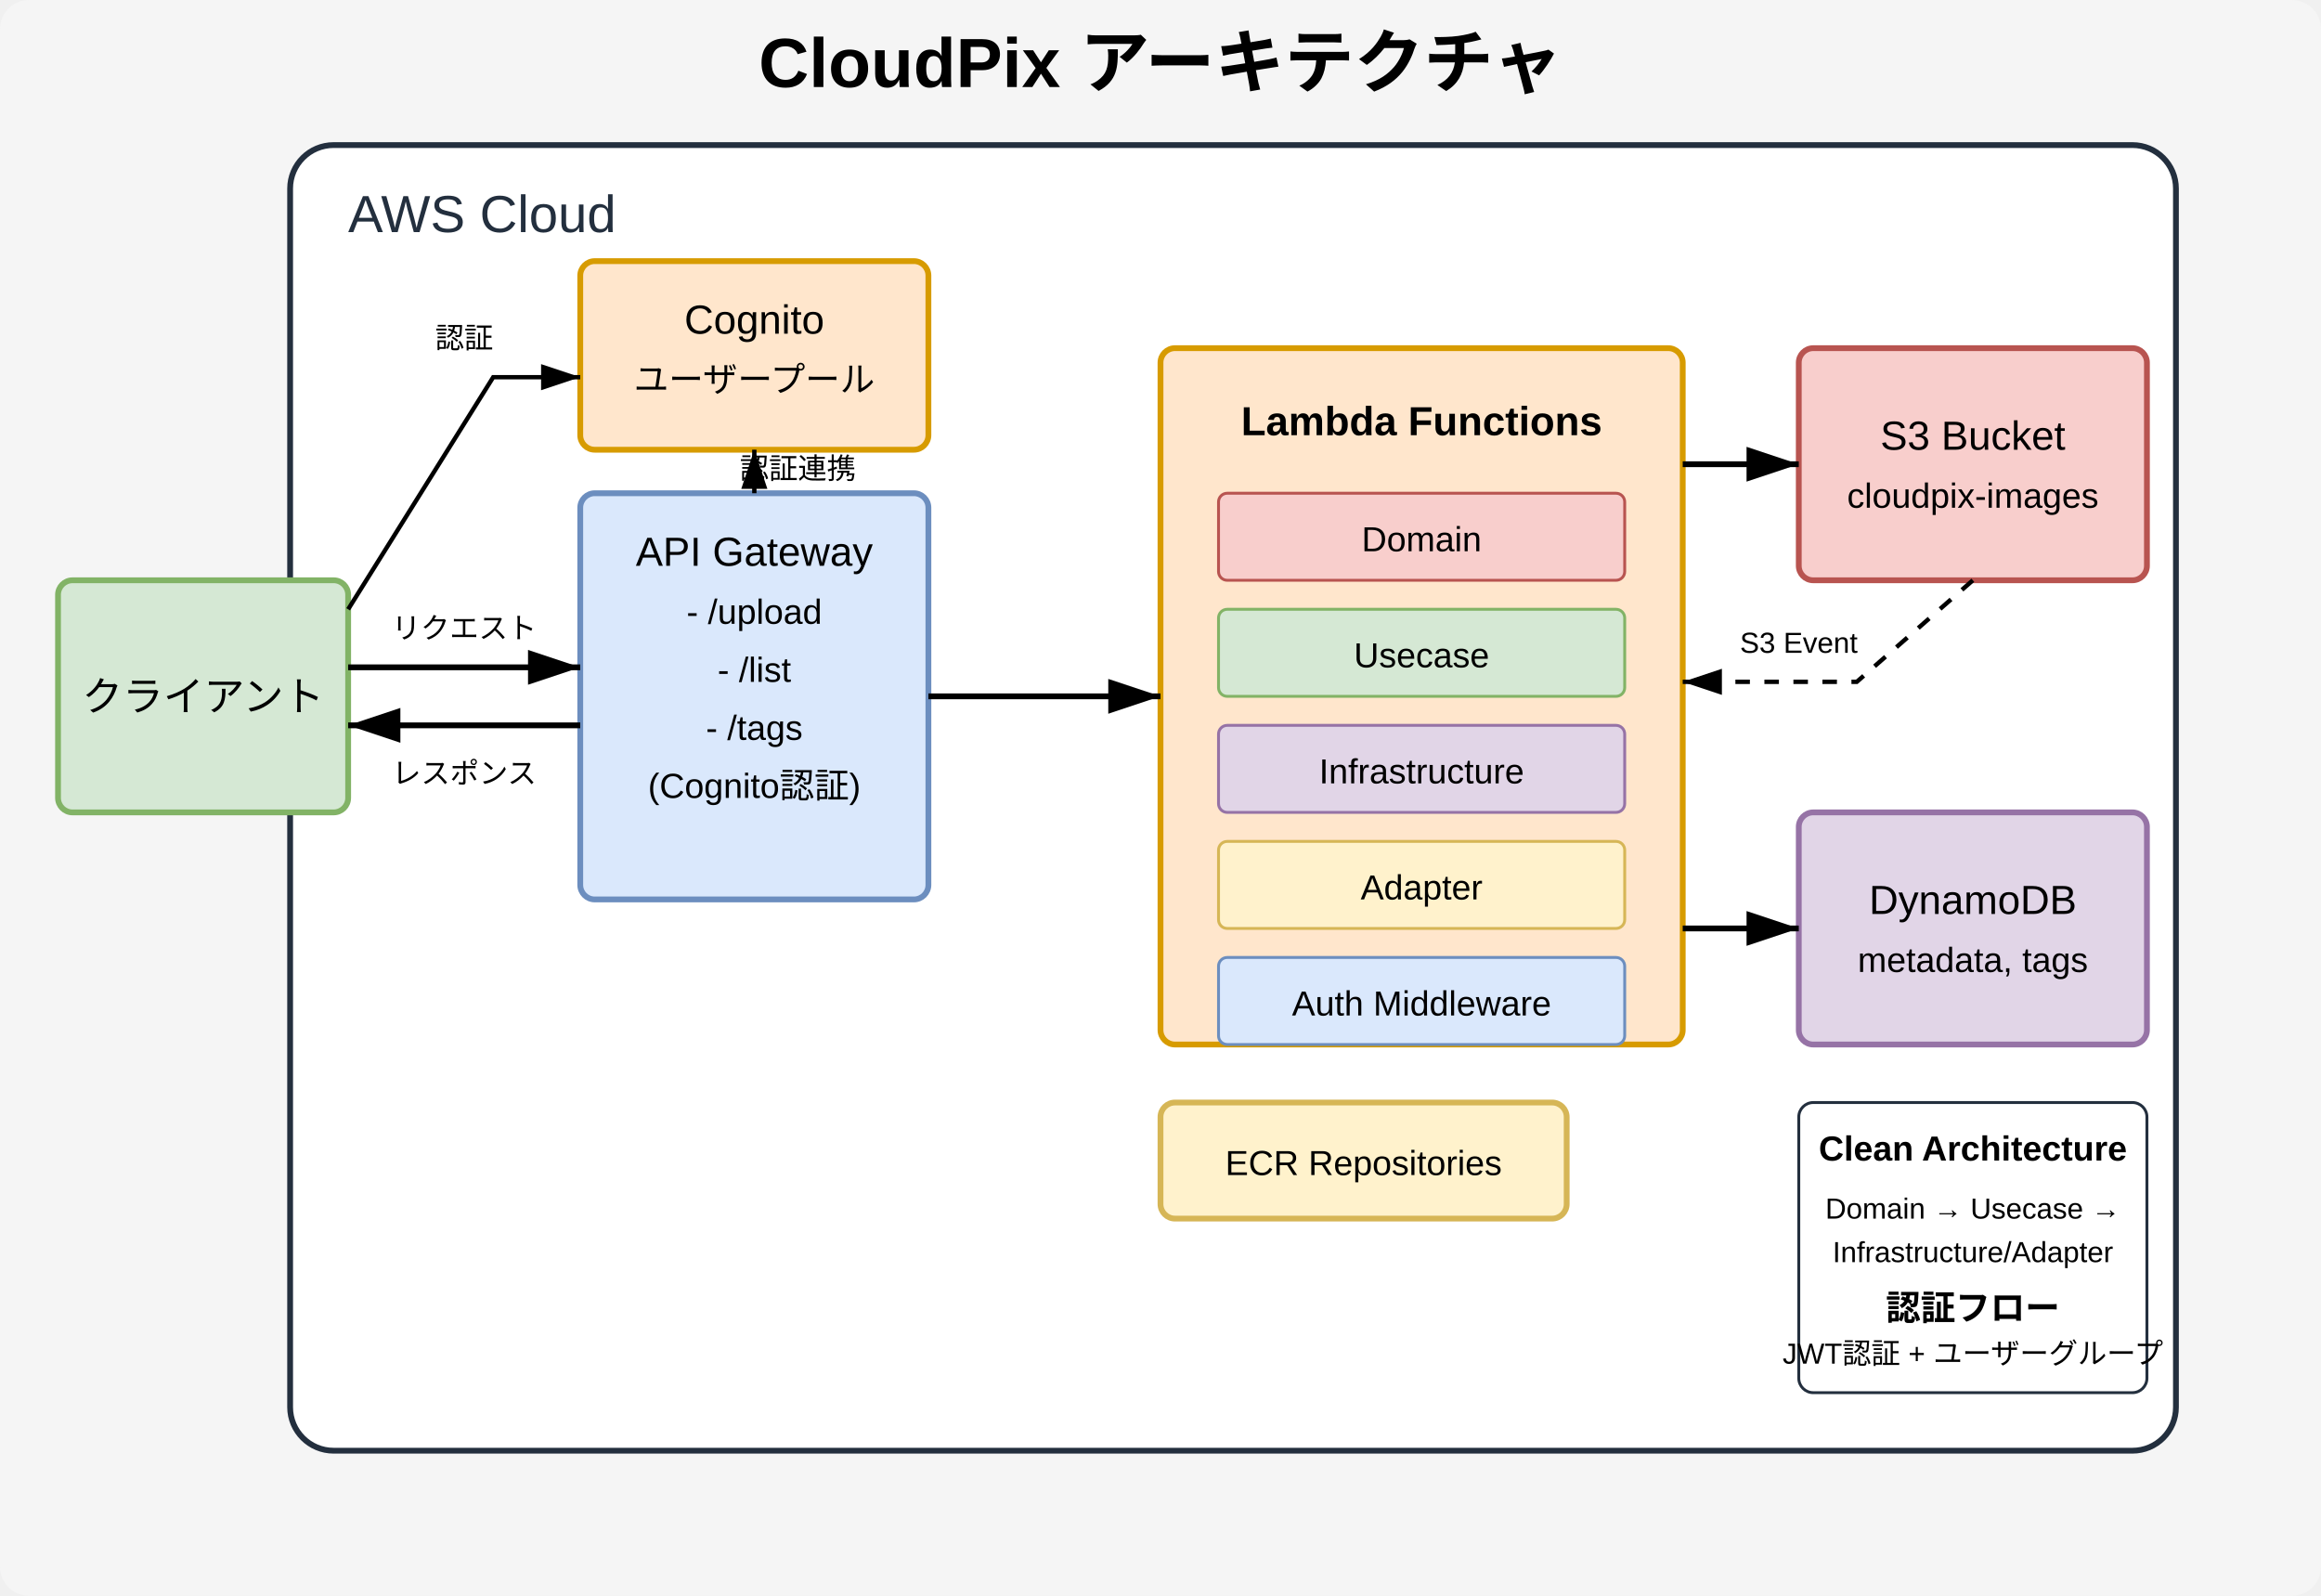
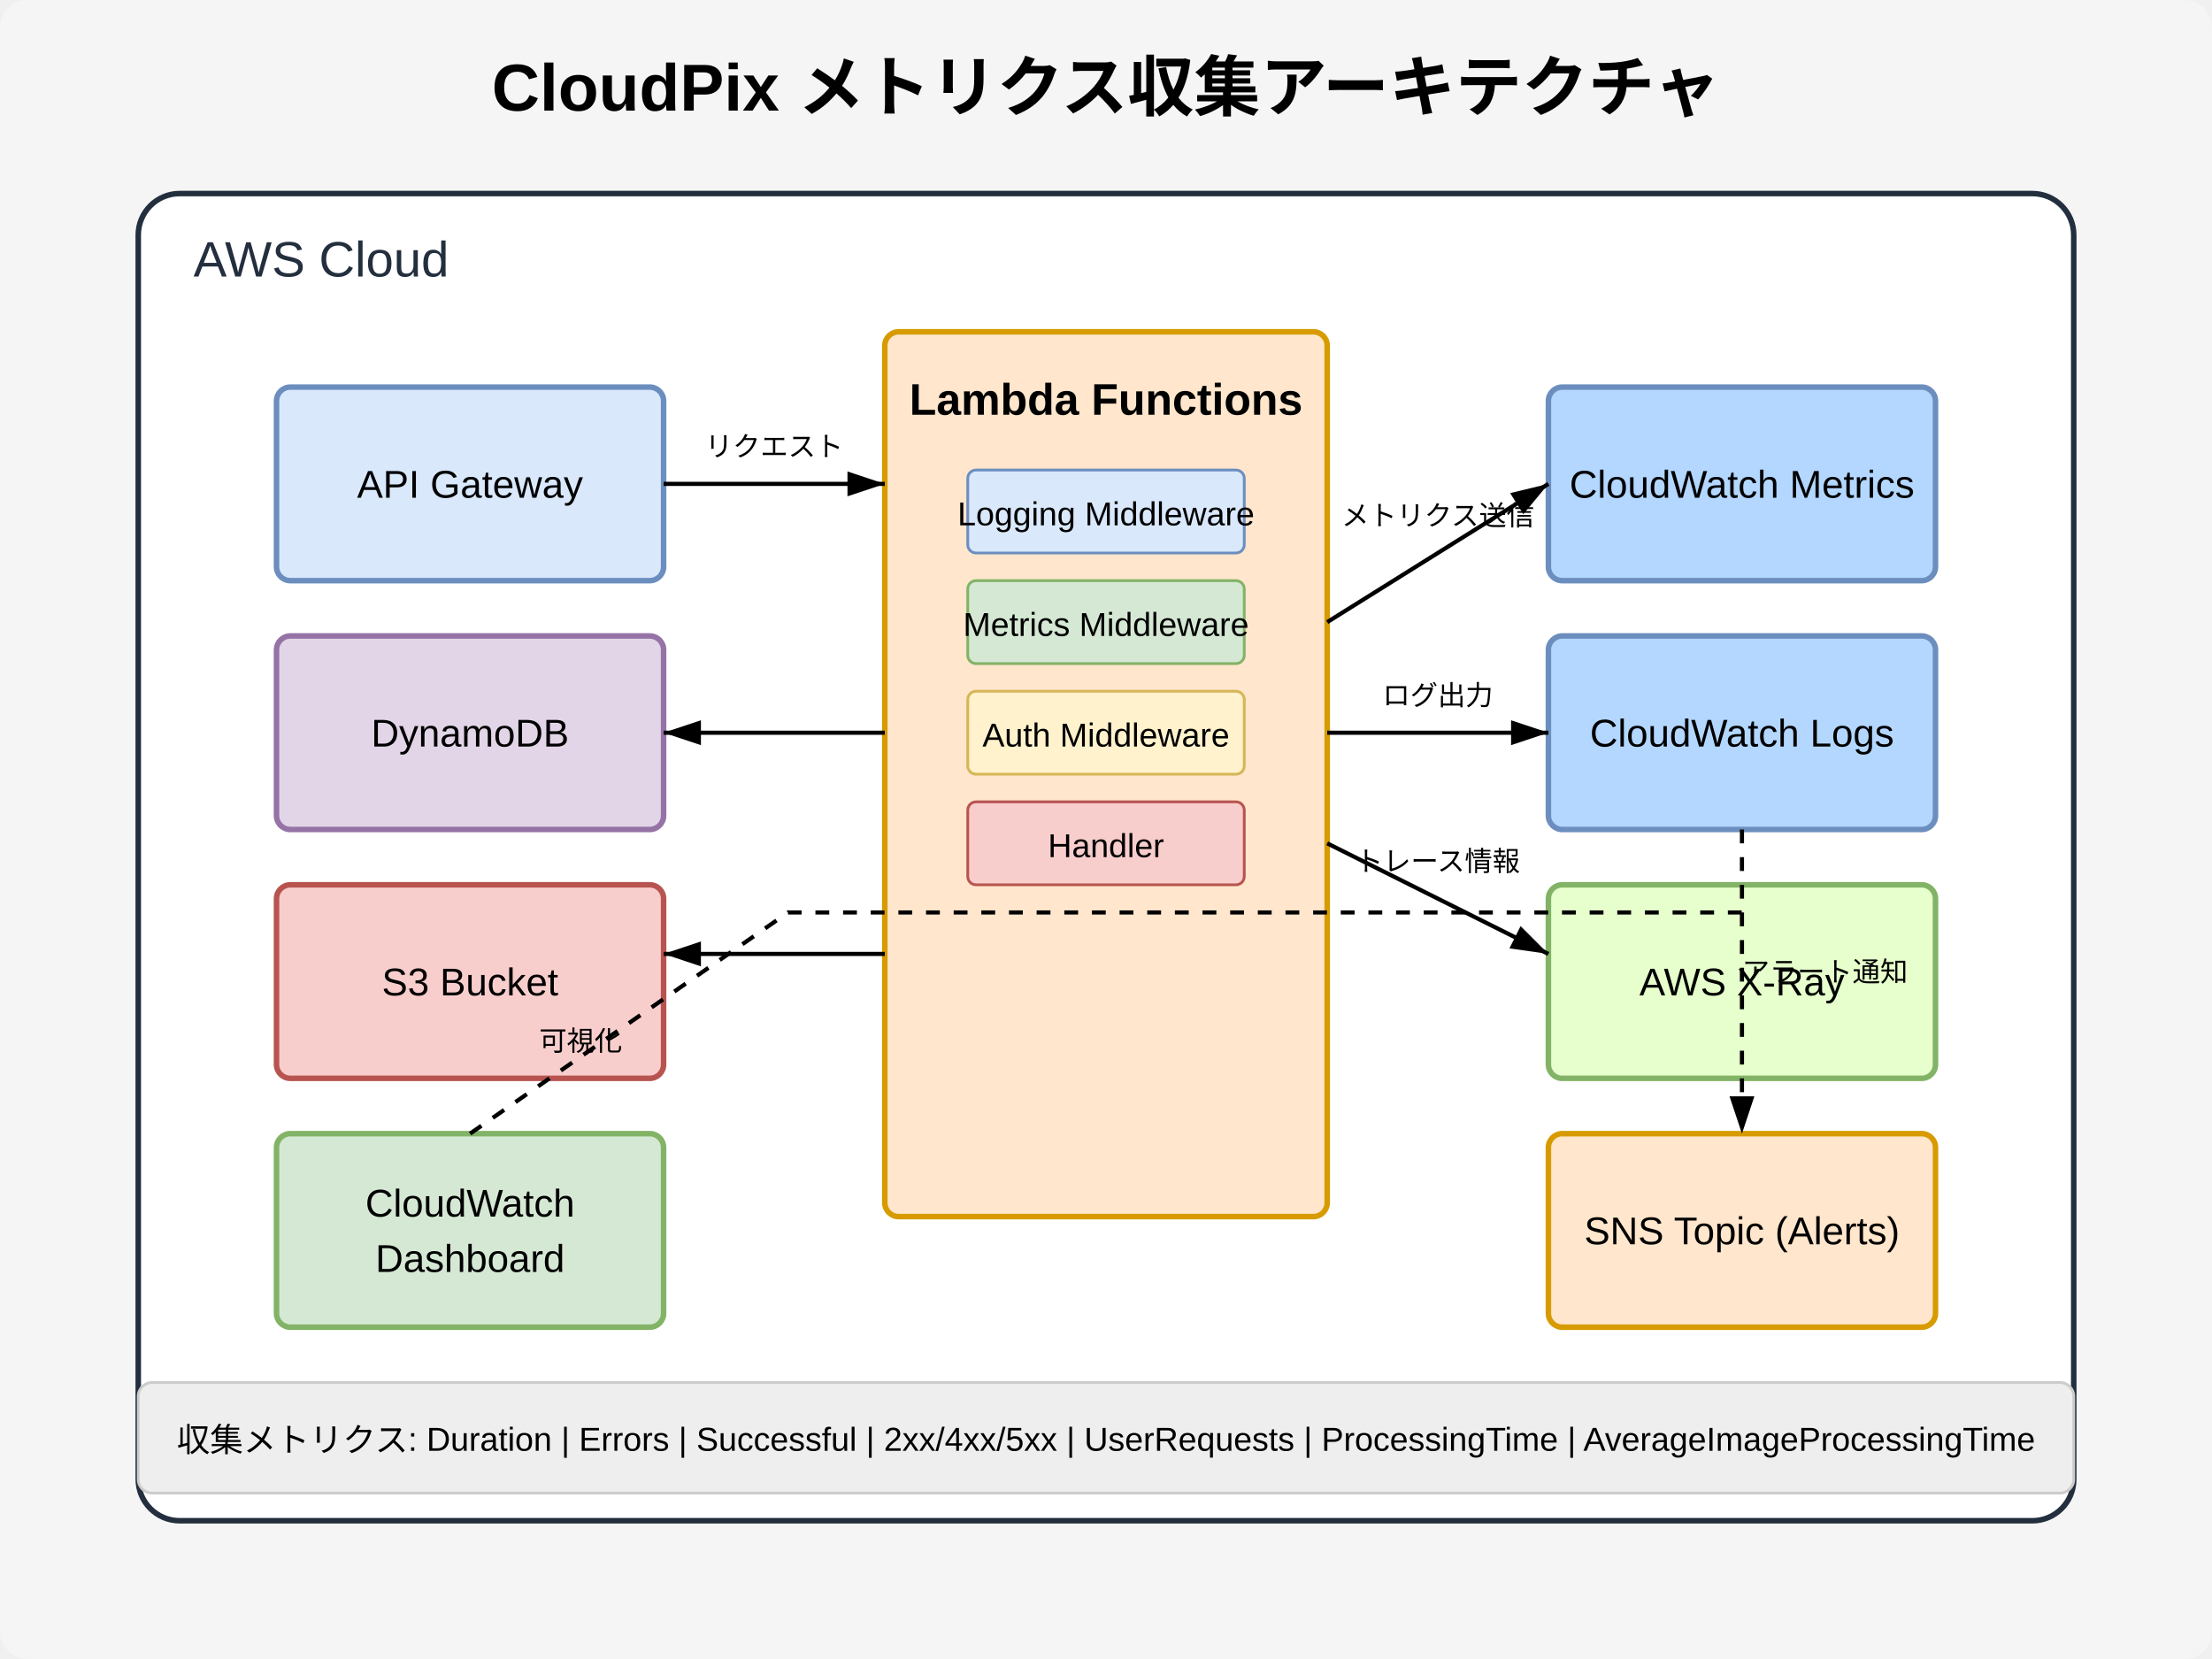
- <svg xmlns="http://www.w3.org/2000/svg" viewBox="0 0 800 550">
-   <rect width="800" height="550" fill="#f5f5f5" rx="10" ry="10" />
-   <rect x="100" y="50" width="650" height="450" fill="#ffffff" stroke="#232F3E" stroke-width="2" rx="15" ry="15" />
-   <text x="120" y="80" font-family="Arial" font-size="18" fill="#232F3E">AWS Cloud</text>
-   <rect x="20" y="200" width="100" height="80" fill="#D5E8D4" stroke="#82B366" stroke-width="2" rx="5" ry="5" />
-   <text x="70" y="245" font-family="Arial" font-size="14" text-anchor="middle">クライアント</text>
-   <rect x="200" y="90" width="120" height="65" fill="#ffe6cc" stroke="#d79b00" stroke-width="2" rx="5" ry="5" />
-   <text x="260" y="115" font-family="Arial" font-size="14" text-anchor="middle">Cognito</text>
-   <text x="260" y="135" font-family="Arial" font-size="12" text-anchor="middle">ユーザープール</text>
-   <rect x="200" y="170" width="120" height="140" fill="#DAE8FC" stroke="#6C8EBF" stroke-width="2" rx="5" ry="5" />
-   <text x="260" y="195" font-family="Arial" font-size="14" text-anchor="middle">API Gateway</text>
-   <text x="260" y="215" font-family="Arial" font-size="12" text-anchor="middle">- /upload</text>
-   <text x="260" y="235" font-family="Arial" font-size="12" text-anchor="middle">- /list</text>
-   <text x="260" y="255" font-family="Arial" font-size="12" text-anchor="middle">- /tags</text>
-   <text x="260" y="275" font-family="Arial" font-size="12" text-anchor="middle">(Cognito認証)</text>
-   <rect x="400" y="120" width="180" height="240" fill="#FFE6CC" stroke="#D79B00" stroke-width="2" rx="5" ry="5" />
-   <text x="490" y="150" font-family="Arial" font-size="14" text-anchor="middle" font-weight="bold">Lambda Functions</text>
-   <rect x="420" y="170" width="140" height="30" fill="#f8cecc" stroke="#b85450" stroke-width="1" rx="3" ry="3" />
-   <text x="490" y="190" font-family="Arial" font-size="12" text-anchor="middle">Domain</text>
-   <rect x="420" y="210" width="140" height="30" fill="#d5e8d4" stroke="#82b366" stroke-width="1" rx="3" ry="3" />
-   <text x="490" y="230" font-family="Arial" font-size="12" text-anchor="middle">Usecase</text>
-   <rect x="420" y="250" width="140" height="30" fill="#e1d5e7" stroke="#9673a6" stroke-width="1" rx="3" ry="3" />
-   <text x="490" y="270" font-family="Arial" font-size="12" text-anchor="middle">Infrastructure</text>
-   <rect x="420" y="290" width="140" height="30" fill="#fff2cc" stroke="#d6b656" stroke-width="1" rx="3" ry="3" />
-   <text x="490" y="310" font-family="Arial" font-size="12" text-anchor="middle">Adapter</text>
-   <rect x="620" y="120" width="120" height="80" fill="#F8CECC" stroke="#B85450" stroke-width="2" rx="5" ry="5" />
-   <text x="680" y="155" font-family="Arial" font-size="14" text-anchor="middle">S3 Bucket</text>
-   <text x="680" y="175" font-family="Arial" font-size="12" text-anchor="middle">cloudpix-images</text>
-   <rect x="620" y="280" width="120" height="80" fill="#E1D5E7" stroke="#9673A6" stroke-width="2" rx="5" ry="5" />
-   <text x="680" y="315" font-family="Arial" font-size="14" text-anchor="middle">DynamoDB</text>
-   <text x="680" y="335" font-family="Arial" font-size="12" text-anchor="middle">metadata, tags</text>
-   <path d="M 680 200 L 640 235 L 580 235" stroke="#000000" stroke-width="1.5" fill="none" stroke-dasharray="5,5" marker-end="url(#dashedArrow)" />
-   <text x="620" y="225" font-family="Arial" font-size="10" text-anchor="middle">S3 Event</text>
-   <path d="M 260 170 L 260 155" stroke="#000000" stroke-width="1.5" fill="none" marker-end="url(#arrow)" />
-   <text x="275" y="165" font-family="Arial" font-size="10" text-anchor="middle">認証連携</text>
-   <path d="M 120 210 L 170 130 L 200 130" stroke="#000000" stroke-width="1.5" fill="none" marker-end="url(#arrow)" />
-   <text x="160" y="120" font-family="Arial" font-size="10" text-anchor="middle">認証</text>
-   <path d="M 120 230 L 200 230" stroke="#000000" stroke-width="2" fill="none" marker-end="url(#arrow)" />
-   <text x="160" y="220" font-family="Arial" font-size="10" text-anchor="middle">リクエスト</text>
-   <path d="M 200 250 L 120 250" stroke="#000000" stroke-width="2" fill="none" marker-end="url(#arrow)" />
-   <text x="160" y="270" font-family="Arial" font-size="10" text-anchor="middle">レスポンス</text>
-   <path d="M 320 240 L 400 240" stroke="#000000" stroke-width="2" fill="none" marker-end="url(#arrow)" />
-   <path d="M 580 160 L 620 160" stroke="#000000" stroke-width="2" fill="none" marker-end="url(#arrow)" />
-   <path d="M 580 320 L 620 320" stroke="#000000" stroke-width="2" fill="none" marker-end="url(#arrow)" />
+ <svg xmlns="http://www.w3.org/2000/svg" viewBox="0 0 800 600">
+   <rect width="800" height="600" fill="#f5f5f5" rx="10" ry="10" />
+   <text x="400" y="40" font-family="Arial" font-size="24" text-anchor="middle" font-weight="bold">CloudPix メトリクス収集アーキテクチャ</text>
+   <rect x="50" y="70" width="700" height="480" fill="#ffffff" stroke="#232F3E" stroke-width="2" rx="15" ry="15" />
+   <text x="70" y="100" font-family="Arial" font-size="18" fill="#232F3E">AWS Cloud</text>
+   <rect x="100" y="140" width="140" height="70" fill="#DAE8FC" stroke="#6C8EBF" stroke-width="2" rx="5" ry="5" />
+   <text x="170" y="180" font-family="Arial" font-size="14" text-anchor="middle">API Gateway</text>
+   <rect x="320" y="120" width="160" height="320" fill="#FFE6CC" stroke="#D79B00" stroke-width="2" rx="5" ry="5" />
+   <text x="400" y="150" font-family="Arial" font-size="16" text-anchor="middle" font-weight="bold">Lambda Functions</text>
+   <rect x="350" y="170" width="100" height="30" fill="#dae8fc" stroke="#6c8ebf" stroke-width="1" rx="3" ry="3" />
+   <text x="400" y="190" font-family="Arial" font-size="12" text-anchor="middle">Logging Middleware</text>
+   <rect x="350" y="210" width="100" height="30" fill="#d5e8d4" stroke="#82b366" stroke-width="1" rx="3" ry="3" />
+   <text x="400" y="230" font-family="Arial" font-size="12" text-anchor="middle">Metrics Middleware</text>
+   <rect x="350" y="250" width="100" height="30" fill="#fff2cc" stroke="#d6b656" stroke-width="1" rx="3" ry="3" />
+   <text x="400" y="270" font-family="Arial" font-size="12" text-anchor="middle">Auth Middleware</text>
+   <rect x="350" y="290" width="100" height="30" fill="#f8cecc" stroke="#b85450" stroke-width="1" rx="3" ry="3" />
+   <text x="400" y="310" font-family="Arial" font-size="12" text-anchor="middle">Handler</text>
+   <rect x="560" y="140" width="140" height="70" fill="#B3D7FF" stroke="#6C8EBF" stroke-width="2" rx="5" ry="5" />
+   <text x="630" y="180" font-family="Arial" font-size="14" text-anchor="middle">CloudWatch Metrics</text>
+   <rect x="560" y="230" width="140" height="70" fill="#B3D7FF" stroke="#6C8EBF" stroke-width="2" rx="5" ry="5" />
+   <text x="630" y="270" font-family="Arial" font-size="14" text-anchor="middle">CloudWatch Logs</text>
+   <rect x="560" y="320" width="140" height="70" fill="#E6FFCC" stroke="#82B366" stroke-width="2" rx="5" ry="5" />
+   <text x="630" y="360" font-family="Arial" font-size="14" text-anchor="middle">AWS X-Ray</text>
+   <rect x="560" y="410" width="140" height="70" fill="#FFE6CC" stroke="#D79B00" stroke-width="2" rx="5" ry="5" />
+   <text x="630" y="450" font-family="Arial" font-size="14" text-anchor="middle">SNS Topic (Alerts)</text>
+   <rect x="100" y="230" width="140" height="70" fill="#E1D5E7" stroke="#9673A6" stroke-width="2" rx="5" ry="5" />
+   <text x="170" y="270" font-family="Arial" font-size="14" text-anchor="middle">DynamoDB</text>
+   <rect x="100" y="320" width="140" height="70" fill="#F8CECC" stroke="#B85450" stroke-width="2" rx="5" ry="5" />
+   <text x="170" y="360" font-family="Arial" font-size="14" text-anchor="middle">S3 Bucket</text>
+   <rect x="100" y="410" width="140" height="70" fill="#D5E8D4" stroke="#82B366" stroke-width="2" rx="5" ry="5" />
+   <text x="170" y="440" font-family="Arial" font-size="14" text-anchor="middle">CloudWatch</text>
+   <text x="170" y="460" font-family="Arial" font-size="14" text-anchor="middle">Dashboard</text>
+   <path d="M 480 225 L 560 175" stroke="#000000" stroke-width="1.5" fill="none" marker-end="url(#arrow)" />
+   <text x="520" y="190" font-family="Arial" font-size="10" text-anchor="middle">メトリクス送信</text>
+   <path d="M 480 265 L 560 265" stroke="#000000" stroke-width="1.5" fill="none" marker-end="url(#arrow)" />
+   <text x="520" y="255" font-family="Arial" font-size="10" text-anchor="middle">ログ出力</text>
+   <path d="M 480 305 L 560 345" stroke="#000000" stroke-width="1.5" fill="none" marker-end="url(#arrow)" />
+   <text x="520" y="315" font-family="Arial" font-size="10" text-anchor="middle">トレース情報</text>
+   <path d="M 630 300 L 630 410" stroke="#000000" stroke-width="1.5" fill="none" stroke-dasharray="5,5" marker-end="url(#dashedArrow)" />
+   <text x="660" y="355" font-family="Arial" font-size="10" text-anchor="middle">アラート通知</text>
+   <path d="M 240 175 L 320 175" stroke="#000000" stroke-width="1.5" fill="none" marker-end="url(#arrow)" />
+   <text x="280" y="165" font-family="Arial" font-size="10" text-anchor="middle">リクエスト</text>
+   <path d="M 320 265 L 240 265" stroke="#000000" stroke-width="1.5" fill="none" marker-end="url(#arrow)" />
+   <path d="M 320 345 L 240 345" stroke="#000000" stroke-width="1.5" fill="none" marker-end="url(#arrow)" />
+   <path d="M 170 410 L 285 330 L 630 330" stroke="#000000" stroke-width="1.5" fill="none" stroke-dasharray="5,5" />
+   <text x="210" y="380" font-family="Arial" font-size="10" text-anchor="middle">可視化</text>
  <defs>
    <marker id="arrow" markerWidth="10" markerHeight="10" refX="9" refY="3" orient="auto" markerUnits="strokeWidth">
      <path d="M0,0 L0,6 L9,3 z" fill="#000000" />
    </marker>
    <marker id="dashedArrow" markerWidth="10" markerHeight="10" refX="9" refY="3" orient="auto" markerUnits="strokeWidth">
      <path d="M0,0 L0,6 L9,3 z" fill="#000000" />
    </marker>
  </defs>
-   <rect x="400" y="380" width="140" height="40" fill="#FFF2CC" stroke="#D6B656" stroke-width="2" rx="5" ry="5" />
-   <text x="470" y="405" font-family="Arial" font-size="12" text-anchor="middle">ECR Repositories</text>
-   <rect x="420" y="330" width="140" height="30" fill="#dae8fc" stroke="#6c8ebf" stroke-width="1" rx="3" ry="3" />
-   <text x="490" y="350" font-family="Arial" font-size="12" text-anchor="middle">Auth Middleware</text>
-   <rect x="620" y="380" width="120" height="100" fill="none" stroke="#232F3E" stroke-width="1" rx="5" ry="5" />
-   <text x="680" y="400" font-family="Arial" font-size="12" text-anchor="middle" font-weight="bold">Clean Architecture</text>
-   <text x="680" y="420" font-family="Arial" font-size="10" text-anchor="middle">Domain → Usecase →</text>
-   <text x="680" y="435" font-family="Arial" font-size="10" text-anchor="middle">Infrastructure/Adapter</text>
-   <text x="680" y="455" font-family="Arial" font-size="12" text-anchor="middle" font-weight="bold">認証フロー</text>
-   <text x="680" y="470" font-family="Arial" font-size="10" text-anchor="middle">JWT認証 + ユーザーグループ</text>
-   <text x="400" y="30" font-family="Arial" font-size="24" text-anchor="middle" font-weight="bold">CloudPix アーキテクチャ</text>
+   <rect x="50" y="500" width="700" height="40" fill="#EEEEEE" stroke="#CCCCCC" stroke-width="1" rx="5" ry="5" />
+   <text x="400" y="525" font-family="Arial" font-size="12" text-anchor="middle">
+     収集メトリクス: Duration | Errors | Successful | 2xx/4xx/5xx | UserRequests | ProcessingTime | AverageImageProcessingTime
+   </text>
</svg>
